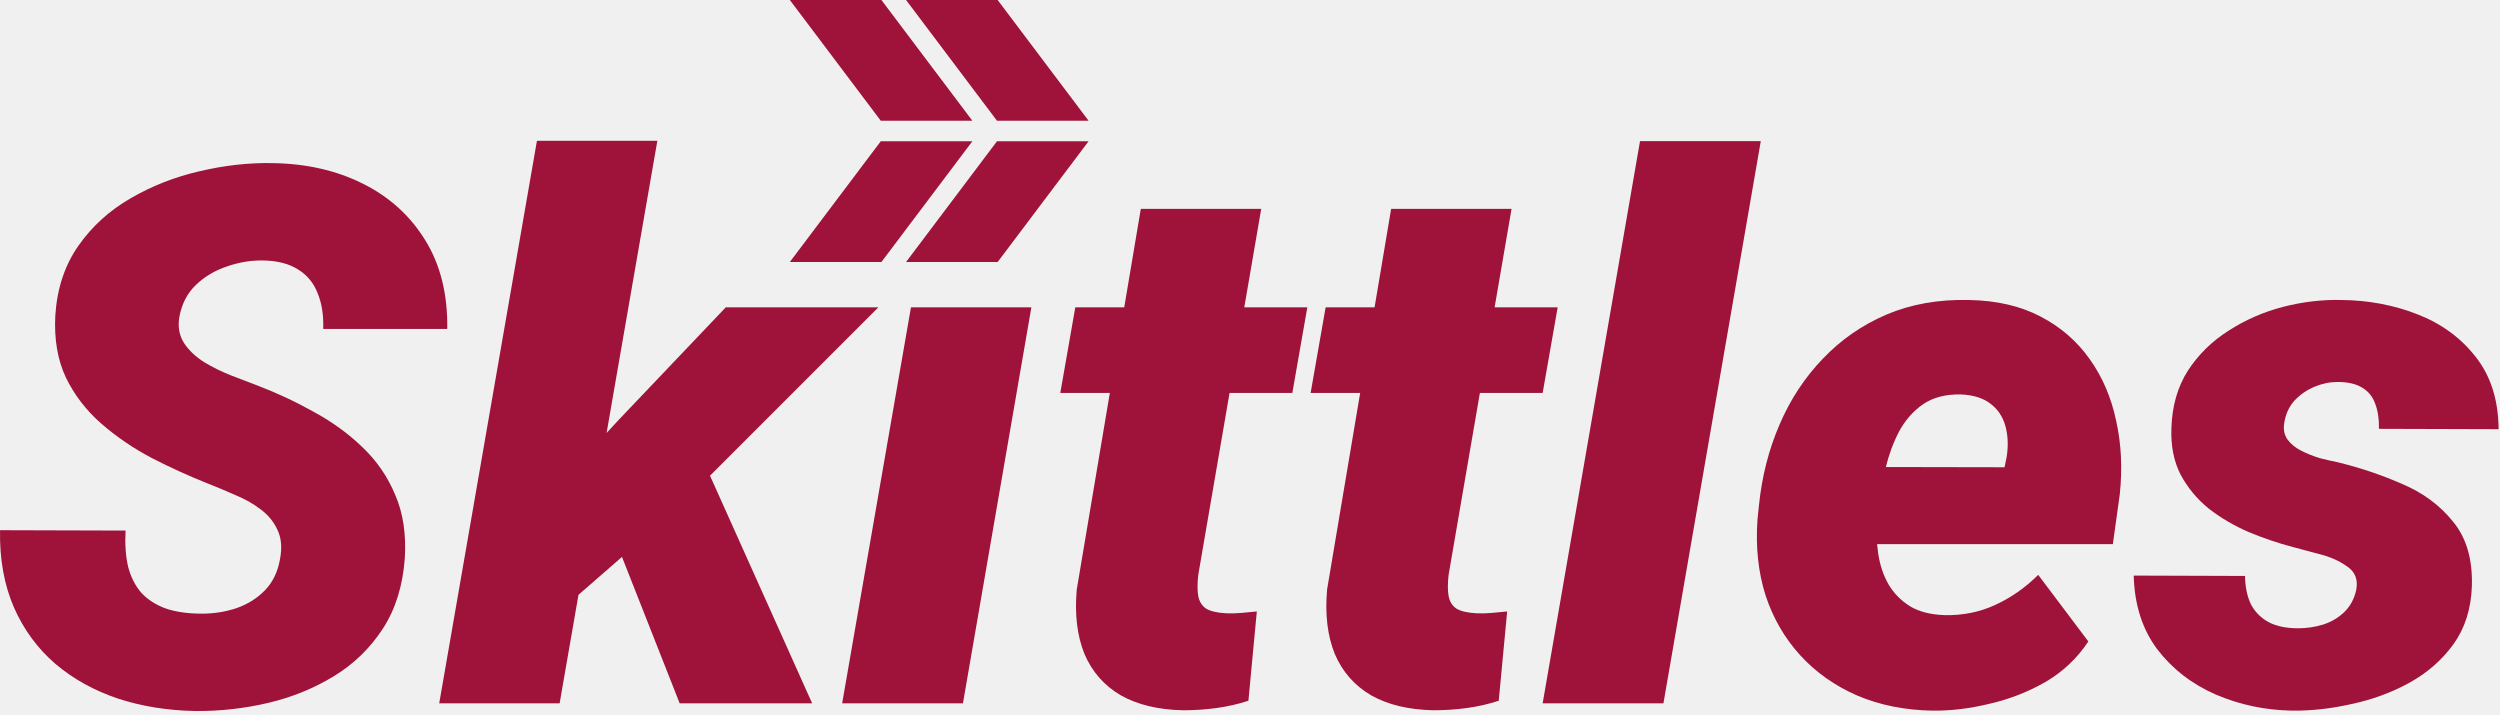
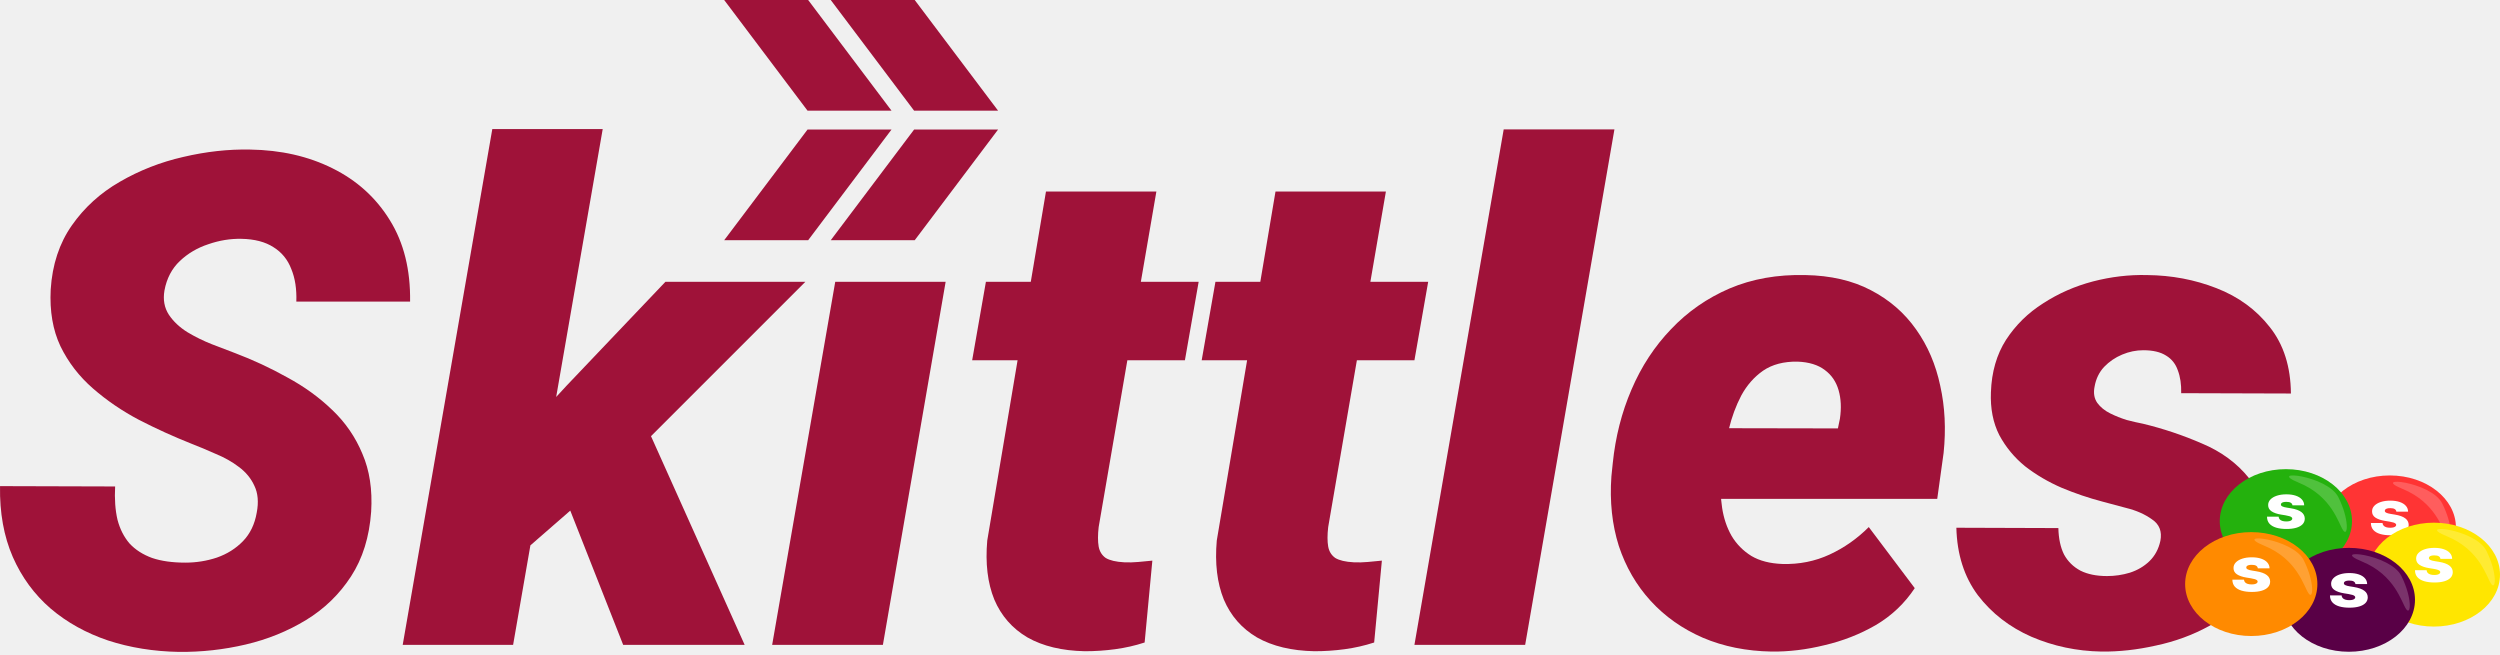
- <svg xmlns="http://www.w3.org/2000/svg" width="728" height="208" viewBox="0 0 728 208" fill="none">
-   <path d="M686.137 171.767C686.706 168.782 685.818 166.509 683.473 164.946C681.2 163.312 678.464 162.104 675.267 161.322C672.141 160.47 669.619 159.795 667.7 159.297C663.366 158.161 659.068 156.704 654.805 154.928C650.542 153.081 646.67 150.807 643.188 148.107C639.778 145.336 637.042 142.032 634.982 138.196C632.993 134.288 632.104 129.741 632.318 124.554C632.531 118.16 634.129 112.618 637.113 107.929C640.169 103.239 644.112 99.367 648.943 96.312C653.774 93.186 659.032 90.877 664.716 89.385C670.471 87.893 676.191 87.218 681.875 87.36C689.69 87.431 697.044 88.816 703.935 91.516C710.898 94.216 716.547 98.337 720.881 103.879C725.286 109.421 727.524 116.455 727.595 124.981L692.745 124.874C692.816 122.103 692.461 119.687 691.679 117.627C690.969 115.567 689.725 114.003 687.949 112.938C686.173 111.801 683.757 111.232 680.702 111.232C678.429 111.232 676.191 111.694 673.988 112.618C671.786 113.542 669.867 114.856 668.233 116.561C666.67 118.266 665.675 120.327 665.249 122.742C664.823 124.803 665.107 126.544 666.102 127.965C667.096 129.315 668.446 130.416 670.151 131.268C671.857 132.121 673.633 132.832 675.48 133.4C677.398 133.897 679.104 134.288 680.596 134.572C687.061 136.135 693.313 138.231 699.353 140.86C705.463 143.418 710.436 147.077 714.273 151.837C718.181 156.526 720.028 162.779 719.815 170.594C719.602 177.202 717.826 182.85 714.486 187.54C711.147 192.158 706.848 195.923 701.591 198.836C696.404 201.678 690.791 203.739 684.752 205.018C678.784 206.368 672.993 207.007 667.38 206.936C659.565 206.794 652.176 205.231 645.213 202.247C638.25 199.192 632.566 194.787 628.161 189.032C623.827 183.206 621.554 176.065 621.34 167.61L653.739 167.717C653.81 171.056 654.414 173.863 655.551 176.136C656.759 178.339 658.499 180.044 660.773 181.252C663.046 182.388 665.853 182.957 669.192 182.957C671.679 182.957 674.095 182.602 676.439 181.891C678.855 181.11 680.915 179.902 682.621 178.268C684.397 176.562 685.569 174.395 686.137 171.767Z" fill="#9F1239" />
-   <path d="M562.618 206.936C554.66 206.794 547.413 205.338 540.877 202.567C534.34 199.725 528.798 195.817 524.251 190.843C519.704 185.87 516.329 180.044 514.126 173.365C511.995 166.616 511.213 159.262 511.782 151.304L512.208 147.148C513.061 138.764 515.05 130.949 518.176 123.702C521.302 116.384 525.494 109.989 530.752 104.518C536.01 98.977 542.191 94.678 549.296 91.623C556.472 88.568 564.5 87.147 573.382 87.36C581.41 87.502 588.338 89.101 594.164 92.156C600.061 95.211 604.856 99.367 608.551 104.625C612.246 109.812 614.803 115.78 616.224 122.529C617.716 129.208 618.072 136.313 617.29 143.844L615.265 158.445H523.612L527.235 135.958L583.719 136.064L584.359 132.974C584.856 129.634 584.714 126.615 583.932 123.915C583.151 121.215 581.694 119.084 579.563 117.52C577.431 115.886 574.554 114.998 570.93 114.856C566.525 114.785 562.866 115.744 559.953 117.734C557.111 119.723 554.802 122.352 553.026 125.62C551.321 128.888 550.006 132.441 549.083 136.278C548.159 140.043 547.484 143.667 547.058 147.148L546.632 151.198C546.347 154.679 546.454 158.054 546.951 161.322C547.449 164.591 548.443 167.539 549.935 170.168C551.498 172.797 553.594 174.928 556.223 176.563C558.852 178.126 562.156 178.978 566.135 179.12C571.463 179.262 576.437 178.268 581.055 176.136C585.673 174.005 589.83 171.092 593.524 167.397L608.125 186.794C604.928 191.625 600.807 195.533 595.762 198.517C590.718 201.43 585.282 203.561 579.456 204.911C573.701 206.332 568.088 207.007 562.618 206.936Z" fill="#9F1239" />
+ <svg xmlns="http://www.w3.org/2000/svg" width="794" height="208" viewBox="0 0 794 208" fill="none">
+   <path d="M686.137 171.767C686.706 168.783 685.818 166.509 683.473 164.946C681.2 163.312 678.464 162.104 675.267 161.322C672.141 160.47 669.619 159.795 667.7 159.297C663.366 158.161 659.068 156.704 654.805 154.928C650.542 153.081 646.67 150.807 643.188 148.107C639.778 145.336 637.042 142.032 634.982 138.196C632.993 134.288 632.104 129.741 632.318 124.554C632.531 118.16 634.129 112.618 637.113 107.929C640.169 103.239 644.112 99.367 648.943 96.312C653.774 93.186 659.032 90.877 664.716 89.385C670.471 87.893 676.191 87.218 681.875 87.36C689.69 87.431 697.044 88.816 703.935 91.516C710.898 94.216 716.547 98.337 720.881 103.879C725.286 109.421 727.524 116.455 727.595 124.981L692.745 124.874C692.816 122.103 692.461 119.687 691.679 117.627C690.969 115.567 689.725 114.003 687.949 112.938C686.173 111.801 683.757 111.233 680.702 111.233C678.429 111.233 676.191 111.694 673.988 112.618C671.786 113.542 669.867 114.856 668.233 116.561C666.67 118.266 665.675 120.327 665.249 122.743C664.823 124.803 665.107 126.544 666.102 127.965C667.096 129.315 668.446 130.416 670.151 131.268C671.857 132.121 673.633 132.832 675.48 133.4C677.398 133.897 679.104 134.288 680.596 134.572C687.061 136.135 693.313 138.231 699.353 140.86C705.463 143.418 710.436 147.077 714.273 151.837C718.181 156.526 720.028 162.779 719.815 170.594C719.602 177.202 717.826 182.85 714.486 187.54C711.147 192.158 706.848 195.923 701.591 198.836C696.404 201.678 690.791 203.739 684.752 205.018C678.784 206.368 672.993 207.007 667.38 206.936C659.565 206.794 652.176 205.231 645.213 202.247C638.25 199.192 632.566 194.787 628.161 189.032C623.827 183.206 621.554 176.065 621.34 167.61L653.739 167.717C653.81 171.056 654.414 173.863 655.551 176.136C656.759 178.339 658.499 180.044 660.773 181.252C663.046 182.388 665.853 182.957 669.192 182.957C671.679 182.957 674.095 182.602 676.439 181.891C678.855 181.11 680.915 179.902 682.621 178.268C684.397 176.562 685.569 174.395 686.137 171.767Z" fill="#9F1239" />
+   <path d="M562.618 206.936C554.66 206.794 547.413 205.338 540.876 202.567C534.34 199.725 528.798 195.817 524.251 190.843C519.704 185.87 516.329 180.044 514.126 173.365C511.995 166.616 511.213 159.262 511.782 151.304L512.208 147.148C513.061 138.764 515.05 130.949 518.176 123.702C521.302 116.384 525.494 109.989 530.752 104.518C536.01 98.977 542.191 94.678 549.296 91.623C556.472 88.568 564.5 87.147 573.382 87.36C581.41 87.502 588.337 89.101 594.164 92.156C600.061 95.211 604.856 99.367 608.551 104.625C612.246 109.812 614.803 115.78 616.224 122.529C617.716 129.208 618.072 136.313 617.29 143.844L615.265 158.445H523.611L527.235 135.958L583.719 136.064L584.359 132.974C584.856 129.634 584.714 126.615 583.932 123.915C583.151 121.215 581.694 119.084 579.563 117.52C577.431 115.886 574.554 114.998 570.93 114.856C566.525 114.785 562.866 115.744 559.953 117.734C557.111 119.723 554.802 122.352 553.026 125.62C551.321 128.888 550.006 132.441 549.083 136.278C548.159 140.043 547.484 143.667 547.058 147.148L546.631 151.198C546.347 154.679 546.454 158.054 546.951 161.322C547.449 164.591 548.443 167.539 549.935 170.168C551.498 172.797 553.594 174.928 556.223 176.563C558.852 178.126 562.156 178.978 566.135 179.12C571.463 179.262 576.437 178.268 581.055 176.136C585.673 174.005 589.83 171.092 593.524 167.397L608.125 186.794C604.928 191.625 600.807 195.533 595.762 198.517C590.718 201.43 585.282 203.561 579.456 204.911C573.701 206.332 568.088 207.007 562.618 206.936Z" fill="#9F1239" />
  <path d="M512.741 41.107L484.392 204.804H449.222L477.571 41.107H512.741Z" fill="#9F1239" />
  <path d="M453.592 89.491L449.222 114.43H381.654L386.024 89.491H453.592ZM405.1 60.823H440.163L421.832 167.397C421.548 169.884 421.548 171.944 421.832 173.578C422.117 175.141 422.863 176.349 424.071 177.202C425.349 177.983 427.303 178.445 429.932 178.587C431.424 178.658 432.916 178.623 434.408 178.481C435.9 178.339 437.392 178.196 438.884 178.054L436.433 204.058C433.378 205.053 430.252 205.764 427.055 206.19C423.928 206.616 420.731 206.829 417.463 206.829C410.216 206.687 404.141 205.231 399.239 202.46C394.407 199.618 390.89 195.604 388.688 190.417C386.556 185.159 385.81 178.907 386.45 171.66L405.1 60.823Z" fill="#9F1239" />
  <path d="M380.694 89.491L376.325 114.43H308.757L313.126 89.491H380.694ZM332.203 60.823H367.266L348.935 167.397C348.651 169.884 348.651 171.944 348.935 173.578C349.22 175.141 349.966 176.349 351.173 177.202C352.452 177.983 354.406 178.445 357.035 178.587C358.527 178.658 360.019 178.623 361.511 178.481C363.003 178.339 364.495 178.196 365.987 178.054L363.536 204.058C360.481 205.053 357.355 205.764 354.158 206.19C351.031 206.616 347.834 206.829 344.566 206.829C337.319 206.687 331.244 205.231 326.342 202.46C321.51 199.618 317.993 195.604 315.791 190.417C313.659 185.159 312.913 178.907 313.553 171.66L332.203 60.823Z" fill="#9F1239" />
  <path d="M300.337 89.491L280.408 204.804H245.238L265.274 89.491H300.337Z" fill="#9F1239" />
  <path d="M191.418 41L162.963 204.804H127.9L156.355 41H191.418ZM255.789 89.491L196.533 148.746L166.799 174.644L154.543 150.025L180.014 122.423L211.347 89.491H255.789ZM197.919 204.804L176.711 150.984L204.313 133.08L236.499 204.804H197.919Z" fill="#9F1239" />
-   <path d="M81.539 162.814C82.179 159.475 81.93 156.633 80.793 154.288C79.728 151.944 78.093 149.954 75.891 148.32C73.759 146.686 71.308 145.301 68.537 144.164C65.837 142.956 63.209 141.855 60.651 140.86C55.109 138.657 49.638 136.171 44.238 133.4C38.839 130.558 33.936 127.218 29.531 123.382C25.126 119.545 21.68 115.069 19.194 109.953C16.778 104.838 15.748 98.834 16.103 91.942C16.6 84.056 18.838 77.271 22.817 71.587C26.796 65.903 31.876 61.285 38.057 57.732C44.309 54.109 51.024 51.48 58.2 49.846C65.447 48.141 72.516 47.359 79.408 47.501C89.213 47.643 97.952 49.633 105.625 53.469C113.369 57.306 119.444 62.812 123.849 69.988C128.254 77.093 130.386 85.69 130.244 95.779H94.115C94.257 91.8 93.724 88.355 92.516 85.441C91.38 82.457 89.497 80.148 86.868 78.514C84.239 76.809 80.829 75.921 76.637 75.85C73.156 75.779 69.674 76.347 66.193 77.555C62.711 78.692 59.692 80.468 57.134 82.884C54.576 85.299 52.942 88.425 52.231 92.262C51.734 95.175 52.196 97.733 53.617 99.936C55.038 102.067 56.992 103.914 59.478 105.477C61.965 106.969 64.558 108.248 67.258 109.314C70.029 110.38 72.445 111.303 74.505 112.085C80.332 114.287 85.909 116.881 91.238 119.865C96.637 122.778 101.398 126.224 105.518 130.203C109.71 134.181 112.908 138.835 115.11 144.164C117.384 149.421 118.307 155.532 117.881 162.495C117.313 170.523 115.181 177.379 111.487 183.063C107.792 188.747 103.032 193.365 97.206 196.918C91.38 200.47 84.985 203.064 78.022 204.698C71.059 206.332 63.99 207.114 56.814 207.042C48.786 206.9 41.29 205.693 34.327 203.419C27.364 201.074 21.289 197.699 16.103 193.294C10.916 188.818 6.902 183.347 4.06 176.882C1.218 170.345 -0.132 162.85 0.01 154.395L36.565 154.501C36.352 158.48 36.601 161.997 37.311 165.052C38.093 168.036 39.371 170.559 41.148 172.619C42.995 174.608 45.375 176.136 48.288 177.202C51.201 178.196 54.718 178.694 58.839 178.694C62.321 178.694 65.66 178.161 68.857 177.095C72.125 175.958 74.896 174.218 77.17 171.873C79.443 169.528 80.9 166.509 81.539 162.814Z" fill="#9F1239" />
+   <path d="M81.539 162.814C82.179 159.475 81.93 156.633 80.793 154.288C79.728 151.944 78.093 149.954 75.891 148.32C73.759 146.686 71.308 145.301 68.537 144.164C65.837 142.956 63.209 141.855 60.651 140.86C55.109 138.657 49.638 136.171 44.238 133.4C38.839 130.558 33.936 127.218 29.531 123.382C25.126 119.545 21.68 115.069 19.194 109.953C16.778 104.838 15.748 98.834 16.103 91.942C16.6 84.056 18.838 77.271 22.817 71.587C26.796 65.903 31.876 61.285 38.057 57.732C44.309 54.109 51.024 51.48 58.2 49.846C65.447 48.141 72.516 47.359 79.408 47.501C89.213 47.643 97.952 49.633 105.625 53.469C113.369 57.306 119.444 62.812 123.849 69.988C128.254 77.093 130.386 85.69 130.244 95.779H94.115C94.257 91.8 93.724 88.355 92.516 85.441C91.38 82.457 89.497 80.148 86.868 78.514C84.239 76.809 80.829 75.921 76.637 75.85C73.156 75.779 69.674 76.347 66.193 77.555C62.711 78.692 59.692 80.468 57.134 82.884C54.576 85.299 52.942 88.425 52.231 92.262C51.734 95.175 52.196 97.733 53.617 99.936C55.038 102.067 56.992 103.914 59.478 105.477C61.965 106.969 64.558 108.248 67.258 109.314C70.029 110.38 72.445 111.303 74.505 112.085C80.332 114.287 85.909 116.881 91.238 119.865C96.637 122.778 101.398 126.224 105.518 130.203C109.71 134.181 112.908 138.835 115.11 144.164C117.384 149.421 118.307 155.532 117.881 162.494C117.313 170.523 115.181 177.379 111.487 183.063C107.792 188.747 103.032 193.365 97.206 196.918C91.38 200.47 84.985 203.064 78.022 204.698C71.059 206.332 63.99 207.114 56.814 207.042C48.786 206.9 41.29 205.693 34.327 203.419C27.364 201.074 21.289 197.699 16.103 193.294C10.916 188.818 6.902 183.347 4.06 176.882C1.218 170.345 -0.132 162.85 0.01 154.395L36.565 154.501C36.352 158.48 36.601 161.997 37.311 165.052C38.093 168.036 39.371 170.559 41.148 172.619C42.995 174.608 45.375 176.136 48.288 177.202C51.201 178.196 54.718 178.694 58.839 178.694C62.321 178.694 65.66 178.161 68.857 177.095C72.125 175.958 74.896 174.218 77.17 171.873C79.443 169.528 80.9 166.509 81.539 162.814Z" fill="#9F1239" />
  <path d="M230 76.294L256.67 76.293L283.145 41.143L256.475 41.143L230 76.294Z" fill="#9F1239" />
-   <path d="M230 4.87674e-06L256.67 1.37176e-06L283.145 35.151L256.475 35.151L230 4.87674e-06Z" fill="#9F1239" />
+   <path d="M230 5.26489e-06L256.67 1.75991e-06L283.145 35.151L256.475 35.151L230 5.26489e-06Z" fill="#9F1239" />
  <path d="M316.989 35.151L290.319 35.151L263.844 0L290.513 0L316.989 35.151Z" fill="#9F1239" />
  <path d="M316.989 41.145L290.319 41.145L263.843 76.296L290.513 76.296L316.989 41.145Z" fill="#9F1239" />
+   <ellipse cx="759" cy="167.5" rx="21" ry="16.5" fill="#FF3434" />
+   <path d="M761.084 162.499C761.047 162.15 760.872 161.877 760.559 161.682C760.252 161.486 759.783 161.389 759.154 161.389C758.753 161.389 758.424 161.425 758.168 161.499C757.916 161.568 757.73 161.664 757.608 161.787C757.487 161.909 757.424 162.049 757.42 162.206C757.41 162.335 757.441 162.452 757.51 162.557C757.585 162.658 757.702 162.75 757.86 162.834C758.019 162.915 758.221 162.988 758.469 163.054C758.716 163.121 759.009 163.18 759.35 163.232L760.524 163.421C761.317 163.547 761.995 163.713 762.559 163.919C763.124 164.125 763.585 164.367 763.944 164.647C764.303 164.923 764.566 165.233 764.734 165.579C764.907 165.925 764.995 166.302 765 166.71C764.995 167.416 764.76 168.013 764.294 168.502C763.828 168.991 763.161 169.363 762.294 169.618C761.431 169.873 760.394 170 759.182 170C757.937 170 756.851 169.862 755.923 169.586C755 169.31 754.282 168.886 753.769 168.313C753.261 167.737 753.005 167 753 166.103H756.692C756.716 166.431 756.825 166.707 757.021 166.93C757.217 167.154 757.492 167.323 757.846 167.439C758.205 167.554 758.632 167.611 759.126 167.611C759.541 167.611 759.888 167.573 760.168 167.496C760.448 167.419 760.66 167.313 760.804 167.177C760.949 167.04 761.023 166.885 761.028 166.71C761.023 166.546 760.951 166.403 760.811 166.281C760.676 166.155 760.452 166.043 760.14 165.946C759.828 165.844 759.406 165.75 758.874 165.663L757.448 165.432C756.179 165.226 755.179 164.882 754.448 164.4C753.72 163.915 753.359 163.253 753.364 162.415C753.359 161.734 753.601 161.139 754.091 160.629C754.585 160.116 755.268 159.716 756.14 159.43C757.016 159.143 758.021 159 759.154 159C760.31 159 761.31 159.145 762.154 159.435C762.998 159.725 763.648 160.133 764.105 160.66C764.566 161.184 764.8 161.797 764.804 162.499H761.084Z" fill="white" />
+   <path d="M777.204 170.464C775.693 168.299 773.678 159.636 763.099 155.305C752.519 150.974 772.138 152.877 775.664 159.916C779.19 166.954 778.716 172.63 777.204 170.464Z" fill="white" fill-opacity="0.2" />
+   <ellipse cx="726" cy="165.5" rx="21" ry="16.5" fill="#24B10D" />
+   <path d="M728.084 160.499C728.047 160.15 727.872 159.877 727.559 159.682C727.252 159.486 726.783 159.389 726.154 159.389C725.753 159.389 725.424 159.425 725.168 159.499C724.916 159.568 724.73 159.664 724.608 159.787C724.487 159.909 724.424 160.049 724.42 160.206C724.41 160.335 724.441 160.452 724.51 160.557C724.585 160.658 724.702 160.75 724.86 160.834C725.019 160.915 725.221 160.988 725.469 161.054C725.716 161.121 726.009 161.18 726.35 161.232L727.524 161.421C728.317 161.547 728.995 161.713 729.559 161.919C730.124 162.125 730.585 162.367 730.944 162.647C731.303 162.923 731.566 163.233 731.734 163.579C731.907 163.925 731.995 164.302 732 164.71C731.995 165.416 731.76 166.013 731.294 166.502C730.828 166.991 730.161 167.363 729.294 167.618C728.431 167.873 727.394 168 726.182 168C724.937 168 723.851 167.862 722.923 167.586C722 167.31 721.282 166.886 720.769 166.313C720.261 165.737 720.005 165 720 164.103H723.692C723.716 164.431 723.825 164.707 724.021 164.93C724.217 165.154 724.492 165.323 724.846 165.439C725.205 165.554 725.632 165.611 726.126 165.611C726.541 165.611 726.888 165.573 727.168 165.496C727.448 165.419 727.66 165.313 727.804 165.177C727.949 165.04 728.023 164.885 728.028 164.71C728.023 164.546 727.951 164.403 727.811 164.281C727.676 164.155 727.452 164.043 727.14 163.946C726.828 163.844 726.406 163.75 725.874 163.663L724.448 163.432C723.179 163.226 722.179 162.882 721.448 162.4C720.72 161.915 720.359 161.253 720.364 160.415C720.359 159.734 720.601 159.139 721.091 158.629C721.585 158.116 722.268 157.716 723.14 157.43C724.016 157.143 725.021 157 726.154 157C727.31 157 728.31 157.145 729.154 157.435C729.998 157.725 730.648 158.133 731.105 158.66C731.566 159.184 731.8 159.797 731.804 160.499H728.084Z" fill="white" />
+   <path d="M744.204 168.464C742.693 166.299 740.678 157.636 730.099 153.305C719.519 148.974 739.138 150.877 742.664 157.916C746.19 164.954 745.716 170.63 744.204 168.464Z" fill="white" fill-opacity="0.2" />
+   <ellipse cx="773" cy="182.5" rx="21" ry="16.5" fill="#FFE600" />
+   <path d="M775.084 177.499C775.047 177.15 774.872 176.877 774.559 176.682C774.252 176.486 773.783 176.389 773.154 176.389C772.753 176.389 772.424 176.425 772.168 176.499C771.916 176.568 771.73 176.664 771.608 176.787C771.487 176.909 771.424 177.049 771.42 177.206C771.41 177.335 771.441 177.452 771.51 177.557C771.585 177.658 771.702 177.75 771.86 177.834C772.019 177.915 772.221 177.988 772.469 178.054C772.716 178.121 773.009 178.18 773.35 178.232L774.524 178.421C775.317 178.547 775.995 178.713 776.559 178.919C777.124 179.125 777.585 179.367 777.944 179.647C778.303 179.923 778.566 180.233 778.734 180.579C778.907 180.925 778.995 181.302 779 181.71C778.995 182.416 778.76 183.013 778.294 183.502C777.828 183.991 777.161 184.363 776.294 184.618C775.431 184.873 774.394 185 773.182 185C771.937 185 770.851 184.862 769.923 184.586C769 184.31 768.282 183.886 767.769 183.313C767.261 182.737 767.005 182 767 181.103H770.692C770.716 181.431 770.825 181.707 771.021 181.93C771.217 182.154 771.492 182.323 771.846 182.439C772.205 182.554 772.632 182.611 773.126 182.611C773.541 182.611 773.888 182.573 774.168 182.496C774.448 182.419 774.66 182.313 774.804 182.177C774.949 182.04 775.023 181.885 775.028 181.71C775.023 181.546 774.951 181.403 774.811 181.281C774.676 181.155 774.452 181.043 774.14 180.946C773.828 180.844 773.406 180.75 772.874 180.663L771.448 180.432C770.179 180.226 769.179 179.882 768.448 179.4C767.72 178.915 767.359 178.253 767.364 177.415C767.359 176.734 767.601 176.139 768.091 175.629C768.585 175.116 769.268 174.716 770.14 174.43C771.016 174.143 772.021 174 773.154 174C774.31 174 775.31 174.145 776.154 174.435C776.998 174.725 777.648 175.133 778.105 175.66C778.566 176.184 778.8 176.797 778.804 177.499H775.084Z" fill="white" />
+   <path d="M791.204 185.464C789.693 183.299 787.678 174.636 777.099 170.305C766.519 165.974 786.138 167.877 789.664 174.916C793.19 181.954 792.716 187.63 791.204 185.464Z" fill="white" fill-opacity="0.2" />
+   <ellipse cx="746" cy="190.5" rx="21" ry="16.5" fill="#590046" />
+   <path d="M748.084 185.499C748.047 185.15 747.872 184.877 747.559 184.682C747.252 184.486 746.783 184.389 746.154 184.389C745.753 184.389 745.424 184.425 745.168 184.499C744.916 184.568 744.73 184.664 744.608 184.787C744.487 184.909 744.424 185.049 744.42 185.206C744.41 185.335 744.441 185.452 744.51 185.557C744.585 185.658 744.702 185.75 744.86 185.834C745.019 185.915 745.221 185.988 745.469 186.054C745.716 186.121 746.009 186.18 746.35 186.232L747.524 186.421C748.317 186.547 748.995 186.713 749.559 186.919C750.124 187.125 750.585 187.367 750.944 187.647C751.303 187.923 751.566 188.233 751.734 188.579C751.907 188.925 751.995 189.302 752 189.71C751.995 190.416 751.76 191.013 751.294 191.502C750.828 191.991 750.161 192.363 749.294 192.618C748.431 192.873 747.394 193 746.182 193C744.937 193 743.851 192.862 742.923 192.586C742 192.31 741.282 191.886 740.769 191.313C740.261 190.737 740.005 190 740 189.103H743.692C743.716 189.431 743.825 189.707 744.021 189.93C744.217 190.154 744.492 190.323 744.846 190.439C745.205 190.554 745.632 190.611 746.126 190.611C746.541 190.611 746.888 190.573 747.168 190.496C747.448 190.419 747.66 190.313 747.804 190.177C747.949 190.04 748.023 189.885 748.028 189.71C748.023 189.546 747.951 189.403 747.811 189.281C747.676 189.155 747.452 189.043 747.14 188.946C746.828 188.844 746.406 188.75 745.874 188.663L744.448 188.432C743.179 188.226 742.179 187.882 741.448 187.4C740.72 186.915 740.359 186.253 740.364 185.415C740.359 184.734 740.601 184.139 741.091 183.629C741.585 183.116 742.268 182.716 743.14 182.43C744.016 182.143 745.021 182 746.154 182C747.31 182 748.31 182.145 749.154 182.435C749.998 182.725 750.648 183.133 751.105 183.66C751.566 184.184 751.8 184.797 751.804 185.499H748.084Z" fill="white" />
+   <path d="M764.204 193.464C762.693 191.299 760.678 182.636 750.099 178.305C739.519 173.974 759.138 175.877 762.664 182.916C766.19 189.954 765.716 195.63 764.204 193.464Z" fill="white" fill-opacity="0.2" />
+   <ellipse cx="715" cy="185.5" rx="21" ry="16.5" fill="#FF8A00" />
+   <path d="M717.084 180.499C717.047 180.15 716.872 179.877 716.559 179.682C716.252 179.486 715.783 179.389 715.154 179.389C714.753 179.389 714.424 179.425 714.168 179.499C713.916 179.568 713.73 179.664 713.608 179.787C713.487 179.909 713.424 180.049 713.42 180.206C713.41 180.335 713.441 180.452 713.51 180.557C713.585 180.658 713.702 180.75 713.86 180.834C714.019 180.915 714.221 180.988 714.469 181.054C714.716 181.121 715.009 181.18 715.35 181.232L716.524 181.421C717.317 181.547 717.995 181.713 718.559 181.919C719.124 182.125 719.585 182.367 719.944 182.647C720.303 182.923 720.566 183.233 720.734 183.579C720.907 183.925 720.995 184.302 721 184.71C720.995 185.416 720.76 186.013 720.294 186.502C719.828 186.991 719.161 187.363 718.294 187.618C717.431 187.873 716.394 188 715.182 188C713.937 188 712.851 187.862 711.923 187.586C711 187.31 710.282 186.886 709.769 186.313C709.261 185.737 709.005 185 709 184.103H712.692C712.716 184.431 712.825 184.707 713.021 184.93C713.217 185.154 713.492 185.323 713.846 185.439C714.205 185.554 714.632 185.611 715.126 185.611C715.541 185.611 715.888 185.573 716.168 185.496C716.448 185.419 716.66 185.313 716.804 185.177C716.949 185.04 717.023 184.885 717.028 184.71C717.023 184.546 716.951 184.403 716.811 184.281C716.676 184.155 716.452 184.043 716.14 183.946C715.828 183.844 715.406 183.75 714.874 183.663L713.448 183.432C712.179 183.226 711.179 182.882 710.448 182.4C709.72 181.915 709.359 181.253 709.364 180.415C709.359 179.734 709.601 179.139 710.091 178.629C710.585 178.116 711.268 177.716 712.14 177.43C713.016 177.143 714.021 177 715.154 177C716.31 177 717.31 177.145 718.154 177.435C718.998 177.725 719.648 178.133 720.105 178.66C720.566 179.184 720.8 179.797 720.804 180.499H717.084Z" fill="white" />
+   <path d="M733.204 188.464C731.693 186.299 729.678 177.636 719.099 173.305C708.519 168.974 728.138 170.877 731.664 177.916C735.19 184.954 734.716 190.63 733.204 188.464Z" fill="white" fill-opacity="0.2" />
</svg>
